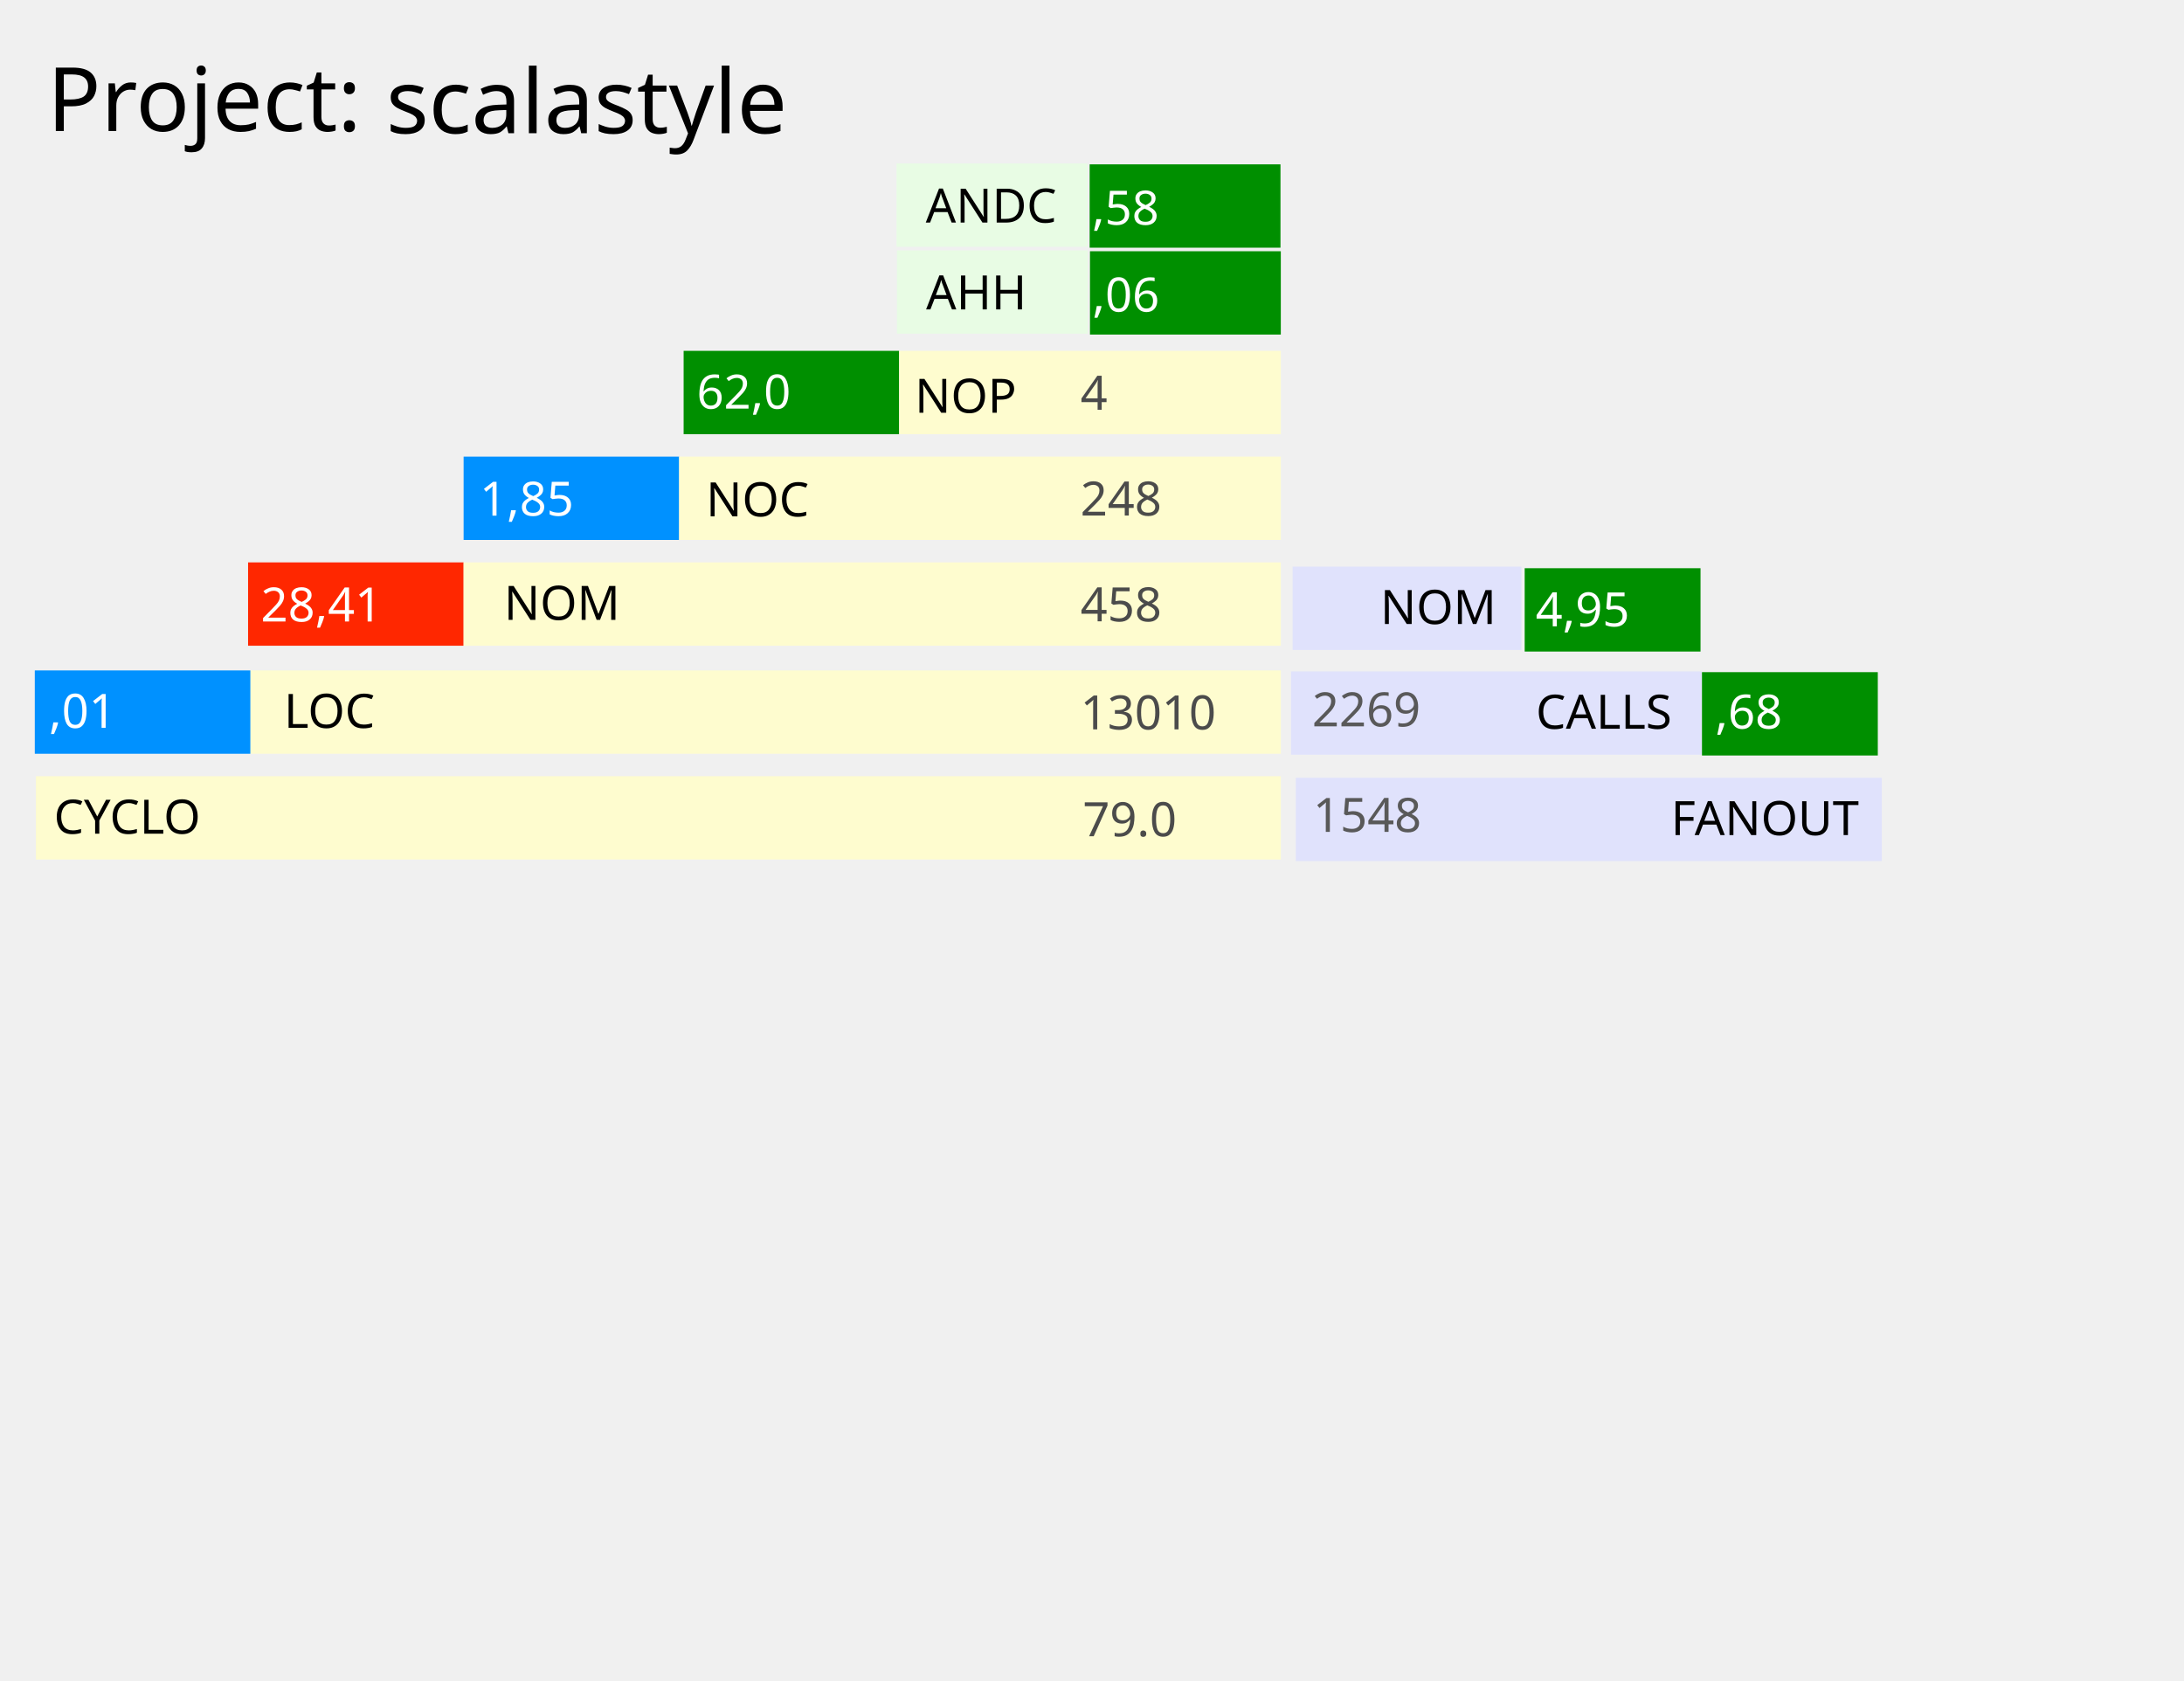
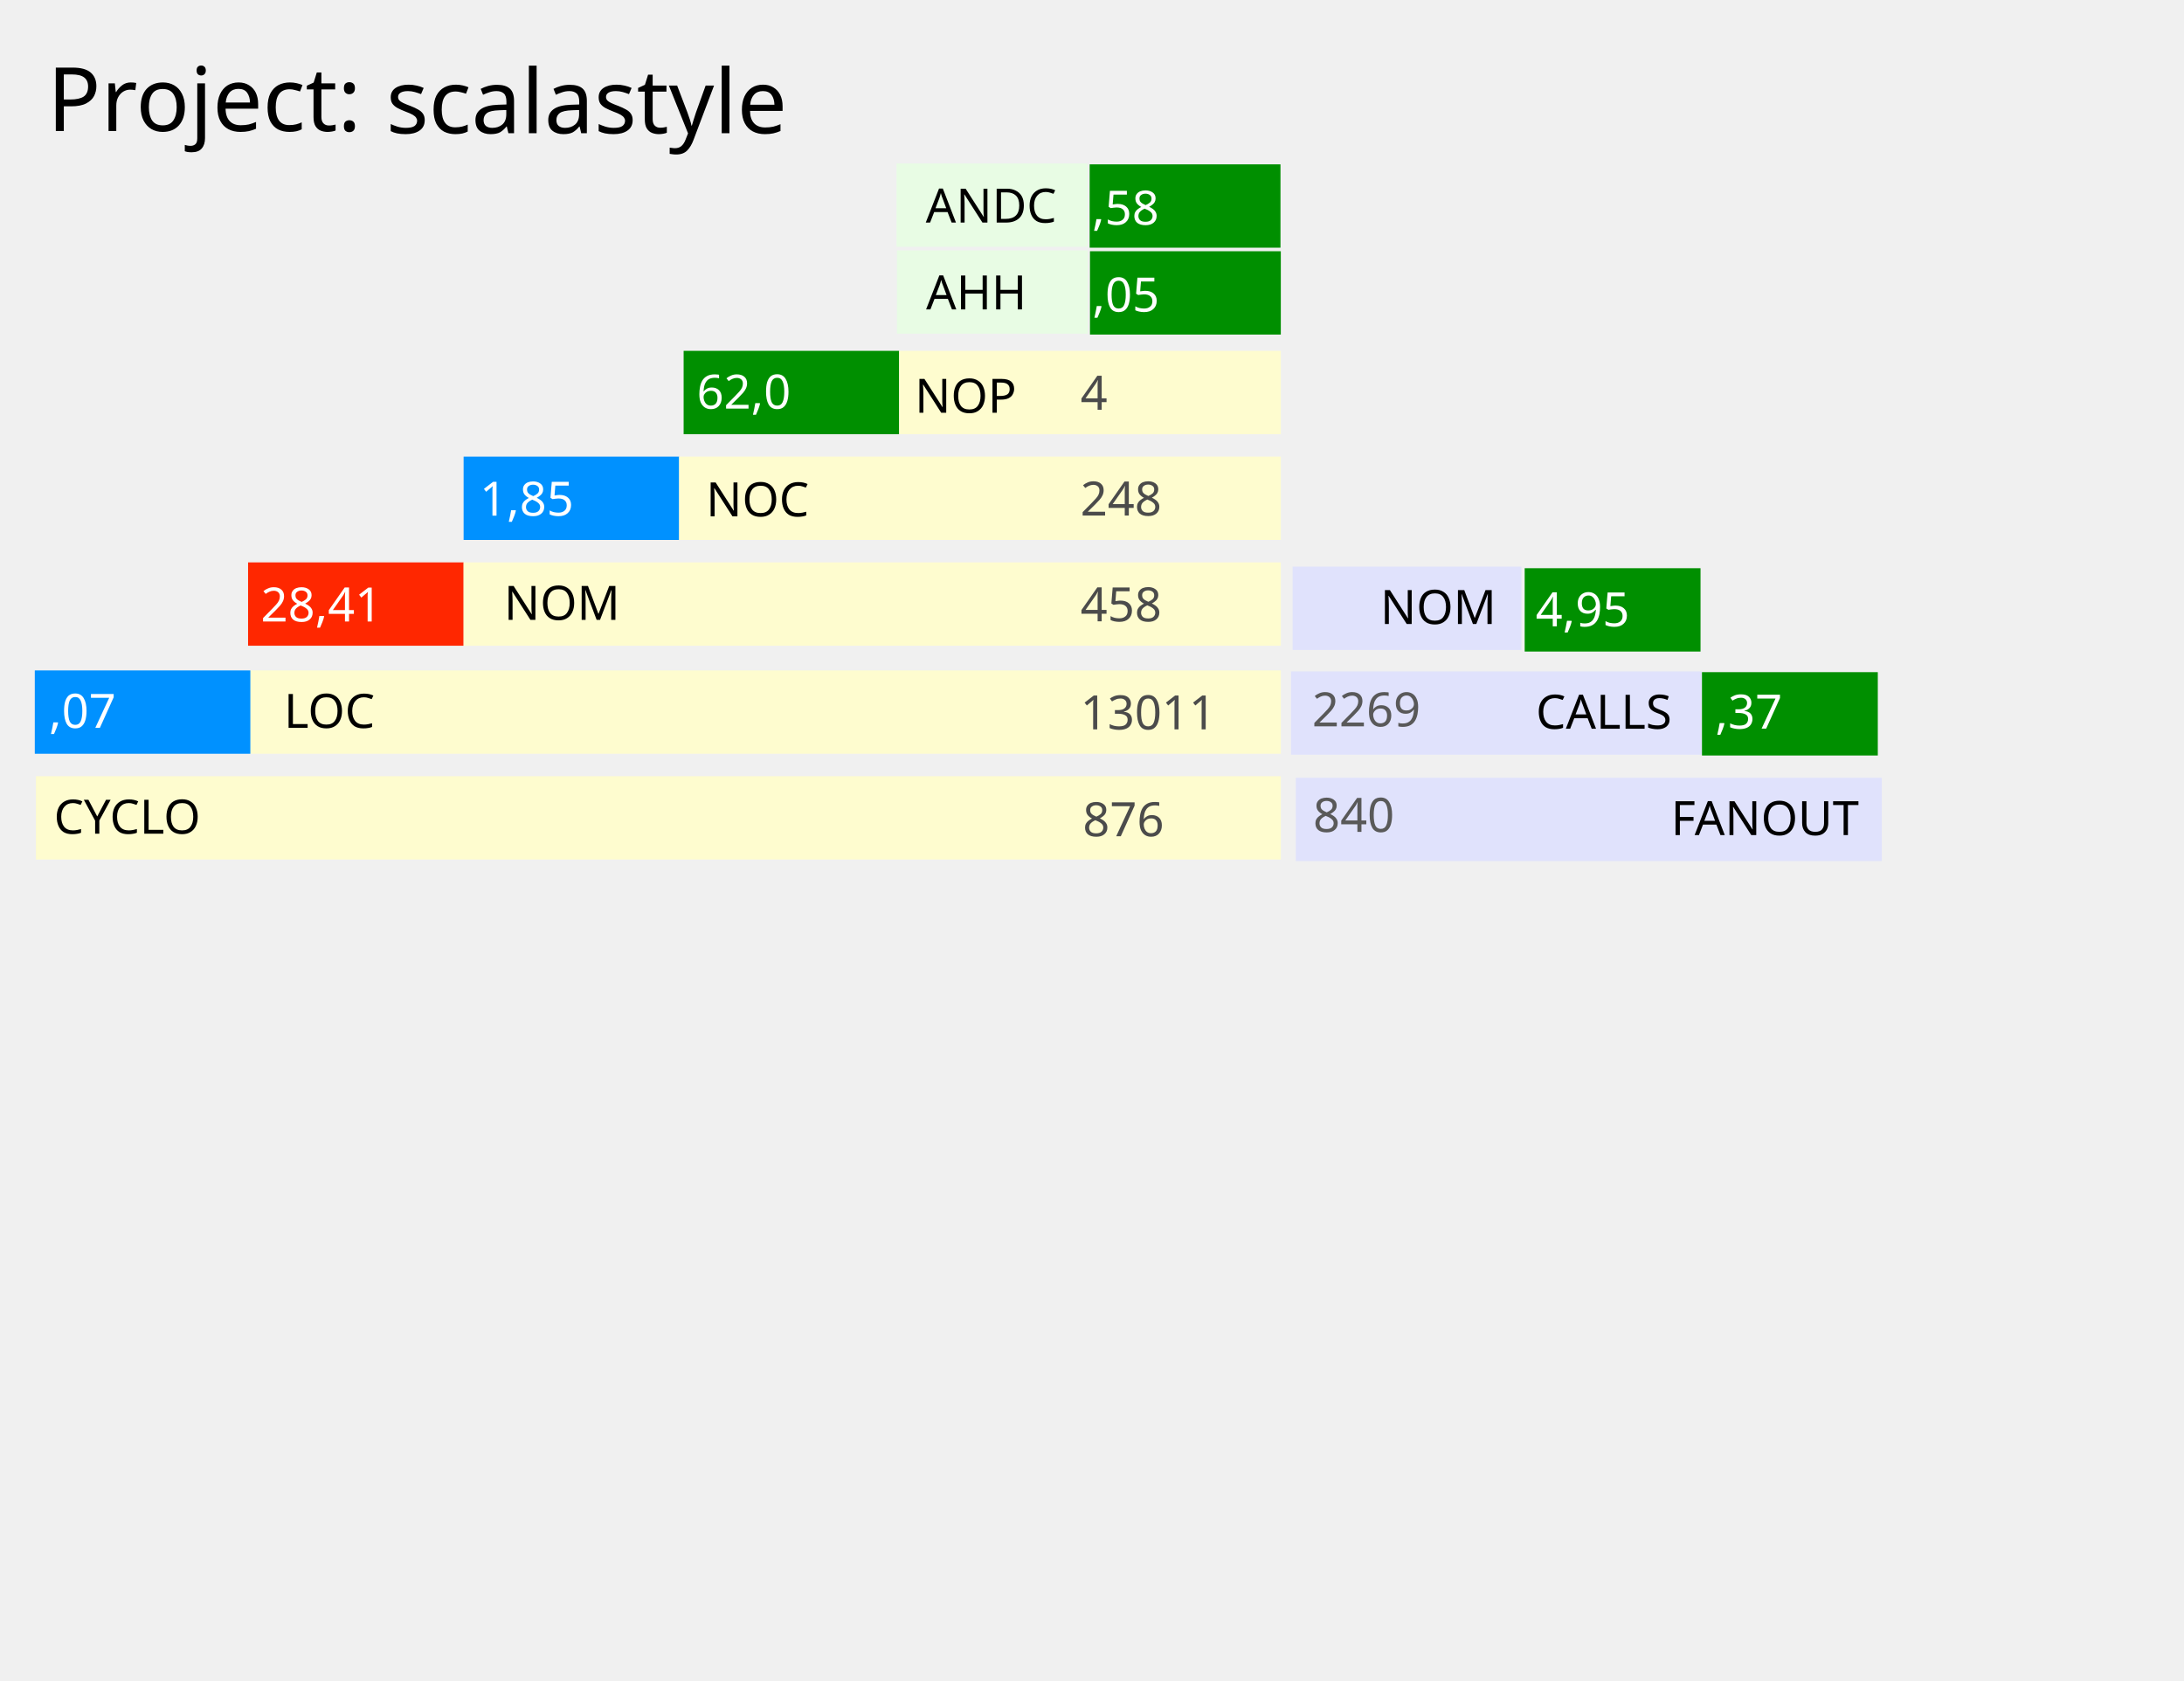
<svg xmlns="http://www.w3.org/2000/svg" xmlns:xlink="http://www.w3.org/1999/xlink" height="200mm" id="svg8" version="1.1" viewBox="0 0 260 200" width="260mm">
  <defs id="defs2">
    <linearGradient id="linearGradient840">
      <stop id="stop836" offset="0" style="stop-color:#000000;stop-opacity:1;" />
      <stop id="stop838" offset="1" style="stop-color:#000000;stop-opacity:0;" />
    </linearGradient>
    <linearGradient gradientUnits="userSpaceOnUse" id="linearGradient842" x1="33.221" x2="113.455" xlink:href="#linearGradient840" y1="-139.545" y2="-139.545" />
  </defs>
  <g id="layer1" transform="translate(0,-97)">
    <rect height="9.919" id="rect826" style="fill:#008f00;fill-opacity:1;stroke:none;stroke-width:0.14;stroke-miterlimit:4;stroke-dasharray:none;stroke-opacity:1" width="25.658" x="81.384" y="138.762" />
    <rect height="9.919" id="rect826-1" style="fill:#fefccf;fill-opacity:1;stroke:none;stroke-width:0.186;stroke-miterlimit:4;stroke-dasharray:none;stroke-opacity:1" width="45.436" x="107.041" y="138.762" />
    <text id="text1141" style="font-style:normal;font-weight:normal;font-size:10.583px;line-height:1.25;font-family:sans-serif;letter-spacing:0px;word-spacing:0px;fill:#000000;fill-opacity:1;stroke:none;stroke-width:0.265" x="108.912" xml:space="preserve" y="146.135">
      <tspan id="tspan1139" style="stroke-width:0.265" x="108.912" y="146.135">
        <tspan id="tspan1137" style="font-size:5.644px;fill:#000000;fill-opacity:1;stroke-width:0.265" x="108.912" y="146.135">NOP</tspan>
      </tspan>
    </text>
    <text id="text1115" style="font-style:normal;font-weight:normal;font-size:10.583px;line-height:1.25;font-family:sans-serif;letter-spacing:0px;word-spacing:0px;fill:#4b4b4b;fill-opacity:1;stroke:none;stroke-width:0.265" x="128.623" xml:space="preserve" y="145.776">
      <tspan id="tspan1113" style="fill:#4b4b4b;fill-opacity:1;stroke-width:0.265" x="128.623" y="145.776">
        <tspan id="tspan1111" style="font-size:5.644px;fill:#4b4b4b;fill-opacity:1;stroke-width:0.265" x="128.623" y="145.776">4</tspan>
      </tspan>
    </text>
    <rect height="9.919" id="rect826-2" style="fill:#0091ff;fill-opacity:1;stroke:none;stroke-width:0.14;stroke-miterlimit:4;stroke-dasharray:none;stroke-opacity:1" width="25.658" x="55.191" y="151.353" />
    <rect height="9.919" id="rect826-1-8" style="fill:#fefccf;fill-opacity:1;stroke:none;stroke-width:0.234;stroke-miterlimit:4;stroke-dasharray:none;stroke-opacity:1" width="71.628" x="80.849" y="151.353" />
    <text id="text1129" style="font-style:normal;font-weight:normal;font-size:10.583px;line-height:1.25;font-family:sans-serif;letter-spacing:0px;word-spacing:0px;fill:#000000;fill-opacity:1;stroke:none;stroke-width:0.265" x="84.056" xml:space="preserve" y="158.459">
      <tspan id="tspan1127" style="stroke-width:0.265" x="84.056" y="158.459">
        <tspan id="tspan1123" style="font-size:5.644px;fill:#000000;fill-opacity:1;stroke-width:0.265" x="84.056" y="158.459">NOC</tspan>
        <tspan dx="0" id="tspan1125" style="font-size:5.644px;fill:#000000;fill-opacity:1;stroke-width:0.265" x="96.668" y="158.459" />
      </tspan>
    </text>
    <text id="text1135" style="font-style:normal;font-weight:normal;font-size:10.583px;line-height:1.25;font-family:sans-serif;letter-spacing:0px;word-spacing:0px;fill:#4b4b4b;fill-opacity:1;stroke:none;stroke-width:0.265" x="128.623" xml:space="preserve" y="158.367">
      <tspan id="tspan1133" style="fill:#4b4b4b;fill-opacity:1;stroke-width:0.265" x="128.623" y="158.367">
        <tspan id="tspan1131" style="font-size:5.644px;fill:#4b4b4b;fill-opacity:1;stroke-width:0.265" x="128.623" y="158.367">248</tspan>
      </tspan>
    </text>
    <text id="text1177" style="font-style:normal;font-weight:normal;font-size:10.583px;line-height:1.25;font-family:sans-serif;letter-spacing:0px;word-spacing:0px;fill:#ffffff;fill-opacity:1;stroke:none;stroke-width:0.265" x="82.944" xml:space="preserve" y="145.642">
      <tspan id="tspan1175" style="stroke-width:0.265" x="82.944" y="145.642">
        <tspan id="tspan1173" style="font-size:5.644px;fill:#ffffff;fill-opacity:1;stroke-width:0.265" x="82.944" y="145.642">62,0</tspan>
      </tspan>
    </text>
    <text id="text1121" style="font-style:normal;font-weight:normal;font-size:10.583px;line-height:1.25;font-family:sans-serif;letter-spacing:0px;word-spacing:0px;fill:#ffffff;fill-opacity:1;stroke:none;stroke-width:0.265" x="57.11" xml:space="preserve" y="158.383">
      <tspan id="tspan1119" style="stroke-width:0.265" x="57.11" y="158.383">
        <tspan id="tspan1117" style="font-size:5.644px;fill:#ffffff;fill-opacity:1;stroke-width:0.265" x="57.11" y="158.383">1,85</tspan>
      </tspan>
    </text>
    <rect height="9.919" id="rect826-2-8" style="fill:#ff2700;fill-opacity:1;stroke:none;stroke-width:0.14;stroke-miterlimit:4;stroke-dasharray:none;stroke-opacity:1" width="25.658" x="29.533" y="163.944" />
    <rect height="9.919" id="rect826-1-8-9" style="fill:#fefccf;fill-opacity:1;stroke:none;stroke-width:0.272;stroke-miterlimit:4;stroke-dasharray:none;stroke-opacity:1" width="97.286" x="55.191" y="163.944" />
    <text id="text1159" style="font-style:normal;font-weight:normal;font-size:10.583px;line-height:1.25;font-family:sans-serif;letter-spacing:0px;word-spacing:0px;fill:#000000;fill-opacity:1;stroke:none;stroke-width:0.265" x="60.002" xml:space="preserve" y="170.783">
      <tspan id="tspan1157" style="stroke-width:0.265" x="60.002" y="170.783">
        <tspan id="tspan1155" style="font-size:5.644px;fill:#000000;fill-opacity:1;stroke-width:0.265" x="60.002" y="170.783">NOM</tspan>
      </tspan>
    </text>
    <text id="text1171" style="font-style:normal;font-weight:normal;font-size:10.583px;line-height:1.25;font-family:sans-serif;letter-spacing:0px;word-spacing:0px;fill:#4b4b4b;fill-opacity:1;stroke:none;stroke-width:0.265" x="128.623" xml:space="preserve" y="170.958">
      <tspan id="tspan1169" style="fill:#4b4b4b;fill-opacity:1;stroke-width:0.265" x="128.623" y="170.958">
        <tspan id="tspan1167" style="font-size:5.644px;fill:#4b4b4b;fill-opacity:1;stroke-width:0.265" x="128.623" y="170.958">458</tspan>
      </tspan>
    </text>
    <text id="text1153" style="font-style:normal;font-weight:normal;font-size:10.583px;line-height:1.25;font-family:sans-serif;letter-spacing:0px;word-spacing:0px;fill:#ffffff;fill-opacity:1;stroke:none;stroke-width:0.265" x="31.051" xml:space="preserve" y="170.974">
      <tspan id="tspan1151" style="stroke-width:0.265" x="31.051" y="170.974">
        <tspan id="tspan1149" style="font-size:5.644px;fill:#ffffff;fill-opacity:1;stroke-width:0.265" x="31.051" y="170.974">28,41</tspan>
      </tspan>
    </text>
    <rect height="9.919" id="rect826-1-8-9-3" style="fill:#fefccf;fill-opacity:1;stroke:none;stroke-width:0.306;stroke-miterlimit:4;stroke-dasharray:none;stroke-opacity:1" width="122.677" x="29.801" y="176.803" />
    <text id="text1147" style="font-style:normal;font-weight:normal;font-size:10.583px;line-height:1.25;font-family:sans-serif;letter-spacing:0px;word-spacing:0px;fill:#000000;fill-opacity:1;stroke:none;stroke-width:0.265" x="33.81" xml:space="preserve" y="183.642">
      <tspan id="tspan1145" style="stroke-width:0.265" x="33.81" y="183.642">
        <tspan id="tspan1143" style="font-size:5.644px;fill:#000000;fill-opacity:1;stroke-width:0.265" x="33.81" y="183.642">LOC</tspan>
      </tspan>
    </text>
    <text id="text1165" style="font-style:normal;font-weight:normal;font-size:10.583px;line-height:1.25;font-family:sans-serif;letter-spacing:0px;word-spacing:0px;fill:#4b4b4b;fill-opacity:1;stroke:none;stroke-width:0.265" x="128.623" xml:space="preserve" y="183.817">
      <tspan id="tspan1163" style="fill:#4b4b4b;fill-opacity:1;stroke-width:0.265" x="128.623" y="183.817">
-         <tspan id="tspan1161" style="font-size:5.644px;fill:#4b4b4b;fill-opacity:1;stroke-width:0.265" x="128.623" y="183.817">13010</tspan>
+         <tspan id="tspan1161" style="font-size:5.644px;fill:#4b4b4b;fill-opacity:1;stroke-width:0.265" x="128.623" y="183.817">13011</tspan>
      </tspan>
    </text>
    <text id="text1199" style="font-style:normal;font-weight:normal;font-size:10.583px;line-height:1.25;font-family:sans-serif;letter-spacing:0px;word-spacing:0px;fill:#000000;fill-opacity:1;stroke:none;stroke-width:0.265" x="5.613" xml:space="preserve" y="112.594">
      <tspan id="tspan1197" style="stroke-width:0.265" x="5.613" y="112.594">
        <tspan id="tspan1195" style="stroke-width:0.265" x="5.613" y="112.594">Project:</tspan>
      </tspan>
    </text>
    <text id="text1205" style="font-style:normal;font-weight:normal;font-size:10.583px;line-height:1.25;font-family:sans-serif;letter-spacing:0px;word-spacing:0px;fill:#000000;fill-opacity:1;stroke:none;stroke-width:0.265" x="45.97" xml:space="preserve" y="112.861">
      <tspan id="tspan1203" style="stroke-width:0.265" x="45.97" y="112.861">
        <tspan id="tspan1201" style="stroke-width:0.265" x="45.97" y="112.861">scalastyle</tspan>
      </tspan>
    </text>
    <rect height="9.919" id="rect826-2-8-3" style="fill:#0091ff;fill-opacity:1;stroke:none;stroke-width:0.14;stroke-miterlimit:4;stroke-dasharray:none;stroke-opacity:1" width="25.658" x="4.143" y="176.803" />
    <text id="text1153-8" style="font-style:normal;font-weight:normal;font-size:5.644px;line-height:1.25;font-family:sans-serif;letter-spacing:0px;word-spacing:0px;fill:#ffffff;fill-opacity:1;stroke:none;stroke-width:0.265" x="5.834" xml:space="preserve" y="183.64">
-       <tspan id="tspan1151-1" style="stroke-width:0.265" x="5.834" y="183.64">,01<tspan id="tspan1149-5" style="font-size:5.644px;fill:#ffffff;fill-opacity:1;stroke-width:0.265" x="5.834" y="183.64" />
+       <tspan id="tspan1151-1" style="stroke-width:0.265" x="5.834" y="183.64">,07<tspan id="tspan1149-5" style="font-size:5.644px;fill:#ffffff;fill-opacity:1;stroke-width:0.265" x="5.834" y="183.64" />
      </tspan>
    </text>
    <rect height="9.919" id="rect826-1-8-9-3-9" style="fill:#fefccf;fill-opacity:1;stroke:none;stroke-width:0.336;stroke-miterlimit:4;stroke-dasharray:none;stroke-opacity:1" width="148.201" x="4.276" y="189.394" />
    <text id="text1147-3" style="font-style:normal;font-weight:normal;font-size:5.644px;line-height:1.25;font-family:sans-serif;letter-spacing:0px;word-spacing:0px;fill:#000000;fill-opacity:1;stroke:none;stroke-width:0.265" x="6.415" xml:space="preserve" y="196.233">
      <tspan id="tspan1145-6" style="stroke-width:0.265" x="6.415" y="196.233">CYCLO<tspan id="tspan1143-7" style="font-size:5.644px;fill:#000000;fill-opacity:1;stroke-width:0.265" x="6.415" y="196.233" />
      </tspan>
    </text>
    <text id="text1165-5" style="font-style:normal;font-weight:normal;font-size:10.583px;line-height:1.25;font-family:sans-serif;letter-spacing:0px;word-spacing:0px;fill:#4b4b4b;fill-opacity:1;stroke:none;stroke-width:0.265" x="128.89" xml:space="preserve" y="196.541">
      <tspan id="tspan1163-8" style="fill:#4b4b4b;fill-opacity:1;stroke-width:0.265" x="128.89" y="196.541">
-         <tspan id="tspan1161-8" style="font-size:5.644px;fill:#4b4b4b;fill-opacity:1;stroke-width:0.265" x="128.89" y="196.541">79.0</tspan>
+         <tspan id="tspan1161-8" style="font-size:5.644px;fill:#4b4b4b;fill-opacity:1;stroke-width:0.265" x="128.89" y="196.541">876</tspan>
      </tspan>
    </text>
    <rect height="9.919" id="rect826-1-7" style="fill:#008f00;fill-opacity:1;stroke:none;stroke-width:0.132;stroke-miterlimit:4;stroke-dasharray:none;stroke-opacity:1" width="22.718" x="129.759" y="126.905" />
    <rect height="9.919" id="rect826-1-7-6" style="fill:#e8fce4;fill-opacity:1;stroke:none;stroke-width:0.132;stroke-miterlimit:4;stroke-dasharray:none;stroke-opacity:1" width="22.718" x="106.774" y="126.801" />
    <text id="text4037" style="font-style:normal;font-weight:normal;font-size:5.644px;line-height:1.25;font-family:sans-serif;letter-spacing:0px;word-spacing:0px;fill:#000000;fill-opacity:1;stroke:none;stroke-width:0.265" x="110.249" xml:space="preserve" y="133.832">
      <tspan id="tspan4035" style="stroke-width:0.265" x="110.249" y="133.832">AHH</tspan>
    </text>
    <text id="text4037-7" style="font-style:normal;font-weight:normal;font-size:5.644px;line-height:1.25;font-family:sans-serif;letter-spacing:0px;word-spacing:0px;fill:#ffffff;fill-opacity:1;stroke:none;stroke-width:0.265" x="130.055" xml:space="preserve" y="134.085">
-       <tspan id="tspan4035-5" style="fill:#ffffff;fill-opacity:1;stroke-width:0.265" x="130.055" y="134.085">,06</tspan>
+       <tspan id="tspan4035-5" style="fill:#ffffff;fill-opacity:1;stroke-width:0.265" x="130.055" y="134.085">,05</tspan>
    </text>
    <rect height="9.919" id="rect826-1-7-2" style="fill:#008f00;fill-opacity:1;stroke:none;stroke-width:0.132;stroke-miterlimit:4;stroke-dasharray:none;stroke-opacity:1" width="22.718" x="129.72" y="116.564" />
    <rect height="9.919" id="rect826-1-7-6-3" style="fill:#e8fce4;fill-opacity:1;stroke:none;stroke-width:0.132;stroke-miterlimit:4;stroke-dasharray:none;stroke-opacity:1" width="22.718" x="106.735" y="116.459" />
    <text id="text4037-2" style="font-style:normal;font-weight:normal;font-size:5.644px;line-height:1.25;font-family:sans-serif;letter-spacing:0px;word-spacing:0px;fill:#000000;fill-opacity:1;stroke:none;stroke-width:0.265" x="110.21" xml:space="preserve" y="123.49">
      <tspan id="tspan4035-0" style="stroke-width:0.265" x="110.21" y="123.49">ANDC</tspan>
    </text>
    <text id="text4037-7-3" style="font-style:normal;font-weight:normal;font-size:5.644px;line-height:1.25;font-family:sans-serif;letter-spacing:0px;word-spacing:0px;fill:#ffffff;fill-opacity:1;stroke:none;stroke-width:0.265" x="130.016" xml:space="preserve" y="123.743">
      <tspan id="tspan4035-5-6" style="fill:#ffffff;fill-opacity:1;stroke-width:0.265" x="130.016" y="123.743">,58</tspan>
    </text>
    <rect height="9.919" id="rect826-1-8-9-3-8" style="fill:#e0e2fc;fill-opacity:1;stroke:none;stroke-width:0.193;stroke-miterlimit:4;stroke-dasharray:none;stroke-opacity:1" width="48.895" x="153.695" y="176.92" />
    <rect height="9.919" id="rect826-1-8-9-3-8-5" style="fill:#e0e2fc;fill-opacity:1;stroke:none;stroke-width:0.144;stroke-miterlimit:4;stroke-dasharray:none;stroke-opacity:1" width="27.238" x="153.884" y="164.447" />
    <rect height="9.919" id="rect826-1-8-9-3-8-5-0" style="fill:#e0e2fc;fill-opacity:1;stroke:none;stroke-width:0.231;stroke-miterlimit:4;stroke-dasharray:none;stroke-opacity:1" width="69.76" x="154.262" y="189.582" />
    <text id="text1159-9" style="font-style:normal;font-weight:normal;font-size:10.583px;line-height:1.25;font-family:sans-serif;letter-spacing:0px;word-spacing:0px;fill:#000000;fill-opacity:1;stroke:none;stroke-width:0.265" x="164.325" xml:space="preserve" y="171.272">
      <tspan id="tspan1157-2" style="stroke-width:0.265" x="164.325" y="171.272">
        <tspan id="tspan1155-5" style="font-size:5.644px;fill:#000000;fill-opacity:1;stroke-width:0.265" x="164.325" y="171.272">NOM</tspan>
      </tspan>
    </text>
    <text id="text1159-9-1" style="font-style:normal;font-weight:normal;font-size:10.583px;line-height:1.25;font-family:sans-serif;letter-spacing:0px;word-spacing:0px;fill:#000000;fill-opacity:1;stroke:none;stroke-width:0.265" x="182.845" xml:space="preserve" y="183.745">
      <tspan id="tspan1157-2-7" style="font-size:5.644px;stroke-width:0.265" x="182.845" y="183.745">CALLS</tspan>
    </text>
    <text id="text1159-9-1-7" style="font-style:normal;font-weight:normal;font-size:10.583px;line-height:1.25;font-family:sans-serif;letter-spacing:0px;word-spacing:0px;fill:#000000;fill-opacity:1;stroke:none;stroke-width:0.265" x="198.92" xml:space="preserve" y="196.407">
      <tspan id="tspan1157-2-7-8" style="font-size:5.644px;stroke-width:0.265" x="198.92" y="196.407">FANOUT</tspan>
    </text>
    <rect height="9.919" id="rect826-24" style="fill:#008f00;fill-opacity:1;stroke:none;stroke-width:0.126;stroke-miterlimit:4;stroke-dasharray:none;stroke-opacity:1" width="20.933" x="181.51" y="164.636" />
    <rect height="9.919" id="rect826-24-4" style="fill:#008f00;fill-opacity:1;stroke:none;stroke-width:0.126;stroke-miterlimit:4;stroke-dasharray:none;stroke-opacity:1" width="20.933" x="202.615" y="177.009" />
    <text id="text1159-9-1-9" style="font-style:normal;font-weight:normal;font-size:10.583px;line-height:1.25;font-family:sans-serif;letter-spacing:0px;word-spacing:0px;fill:#000000;fill-opacity:1;stroke:none;stroke-width:0.265" x="156.202" xml:space="preserve" y="183.461">
      <tspan id="tspan1157-2-7-7" style="font-size:5.644px;fill:#595959;fill-opacity:1;stroke-width:0.265" x="156.202" y="183.461">2269</tspan>
    </text>
    <text id="text1159-9-1-9-3" style="font-style:normal;font-weight:normal;font-size:10.583px;line-height:1.25;font-family:sans-serif;letter-spacing:0px;word-spacing:0px;fill:#000000;fill-opacity:1;stroke:none;stroke-width:0.265" x="156.316" xml:space="preserve" y="196.022">
-       <tspan id="tspan1157-2-7-7-3" style="font-size:5.644px;fill:#595959;fill-opacity:1;stroke-width:0.265" x="156.316" y="196.022">1548</tspan>
+       <tspan id="tspan1157-2-7-7-3" style="font-size:5.644px;fill:#595959;fill-opacity:1;stroke-width:0.265" x="156.316" y="196.022">840</tspan>
    </text>
    <text id="text4037-7-3-7" style="font-style:normal;font-weight:normal;font-size:5.644px;line-height:1.25;font-family:sans-serif;letter-spacing:0px;word-spacing:0px;fill:#ffffff;fill-opacity:1;stroke:none;stroke-width:0.265" x="204.206" xml:space="preserve" y="183.728">
-       <tspan id="tspan4035-5-6-8" style="fill:#ffffff;fill-opacity:1;stroke-width:0.265" x="204.206" y="183.728">,68</tspan>
+       <tspan id="tspan4035-5-6-8" style="fill:#ffffff;fill-opacity:1;stroke-width:0.265" x="204.206" y="183.728">,37</tspan>
    </text>
    <text id="text4037-7-3-7-2" style="font-style:normal;font-weight:normal;font-size:5.644px;line-height:1.25;font-family:sans-serif;letter-spacing:0px;word-spacing:0px;fill:#ffffff;fill-opacity:1;stroke:none;stroke-width:0.265" x="182.806" xml:space="preserve" y="171.557">
      <tspan id="tspan4035-5-6-8-8" style="fill:#ffffff;fill-opacity:1;stroke-width:0.265" x="182.806" y="171.557">4,95</tspan>
    </text>
  </g>
</svg>
